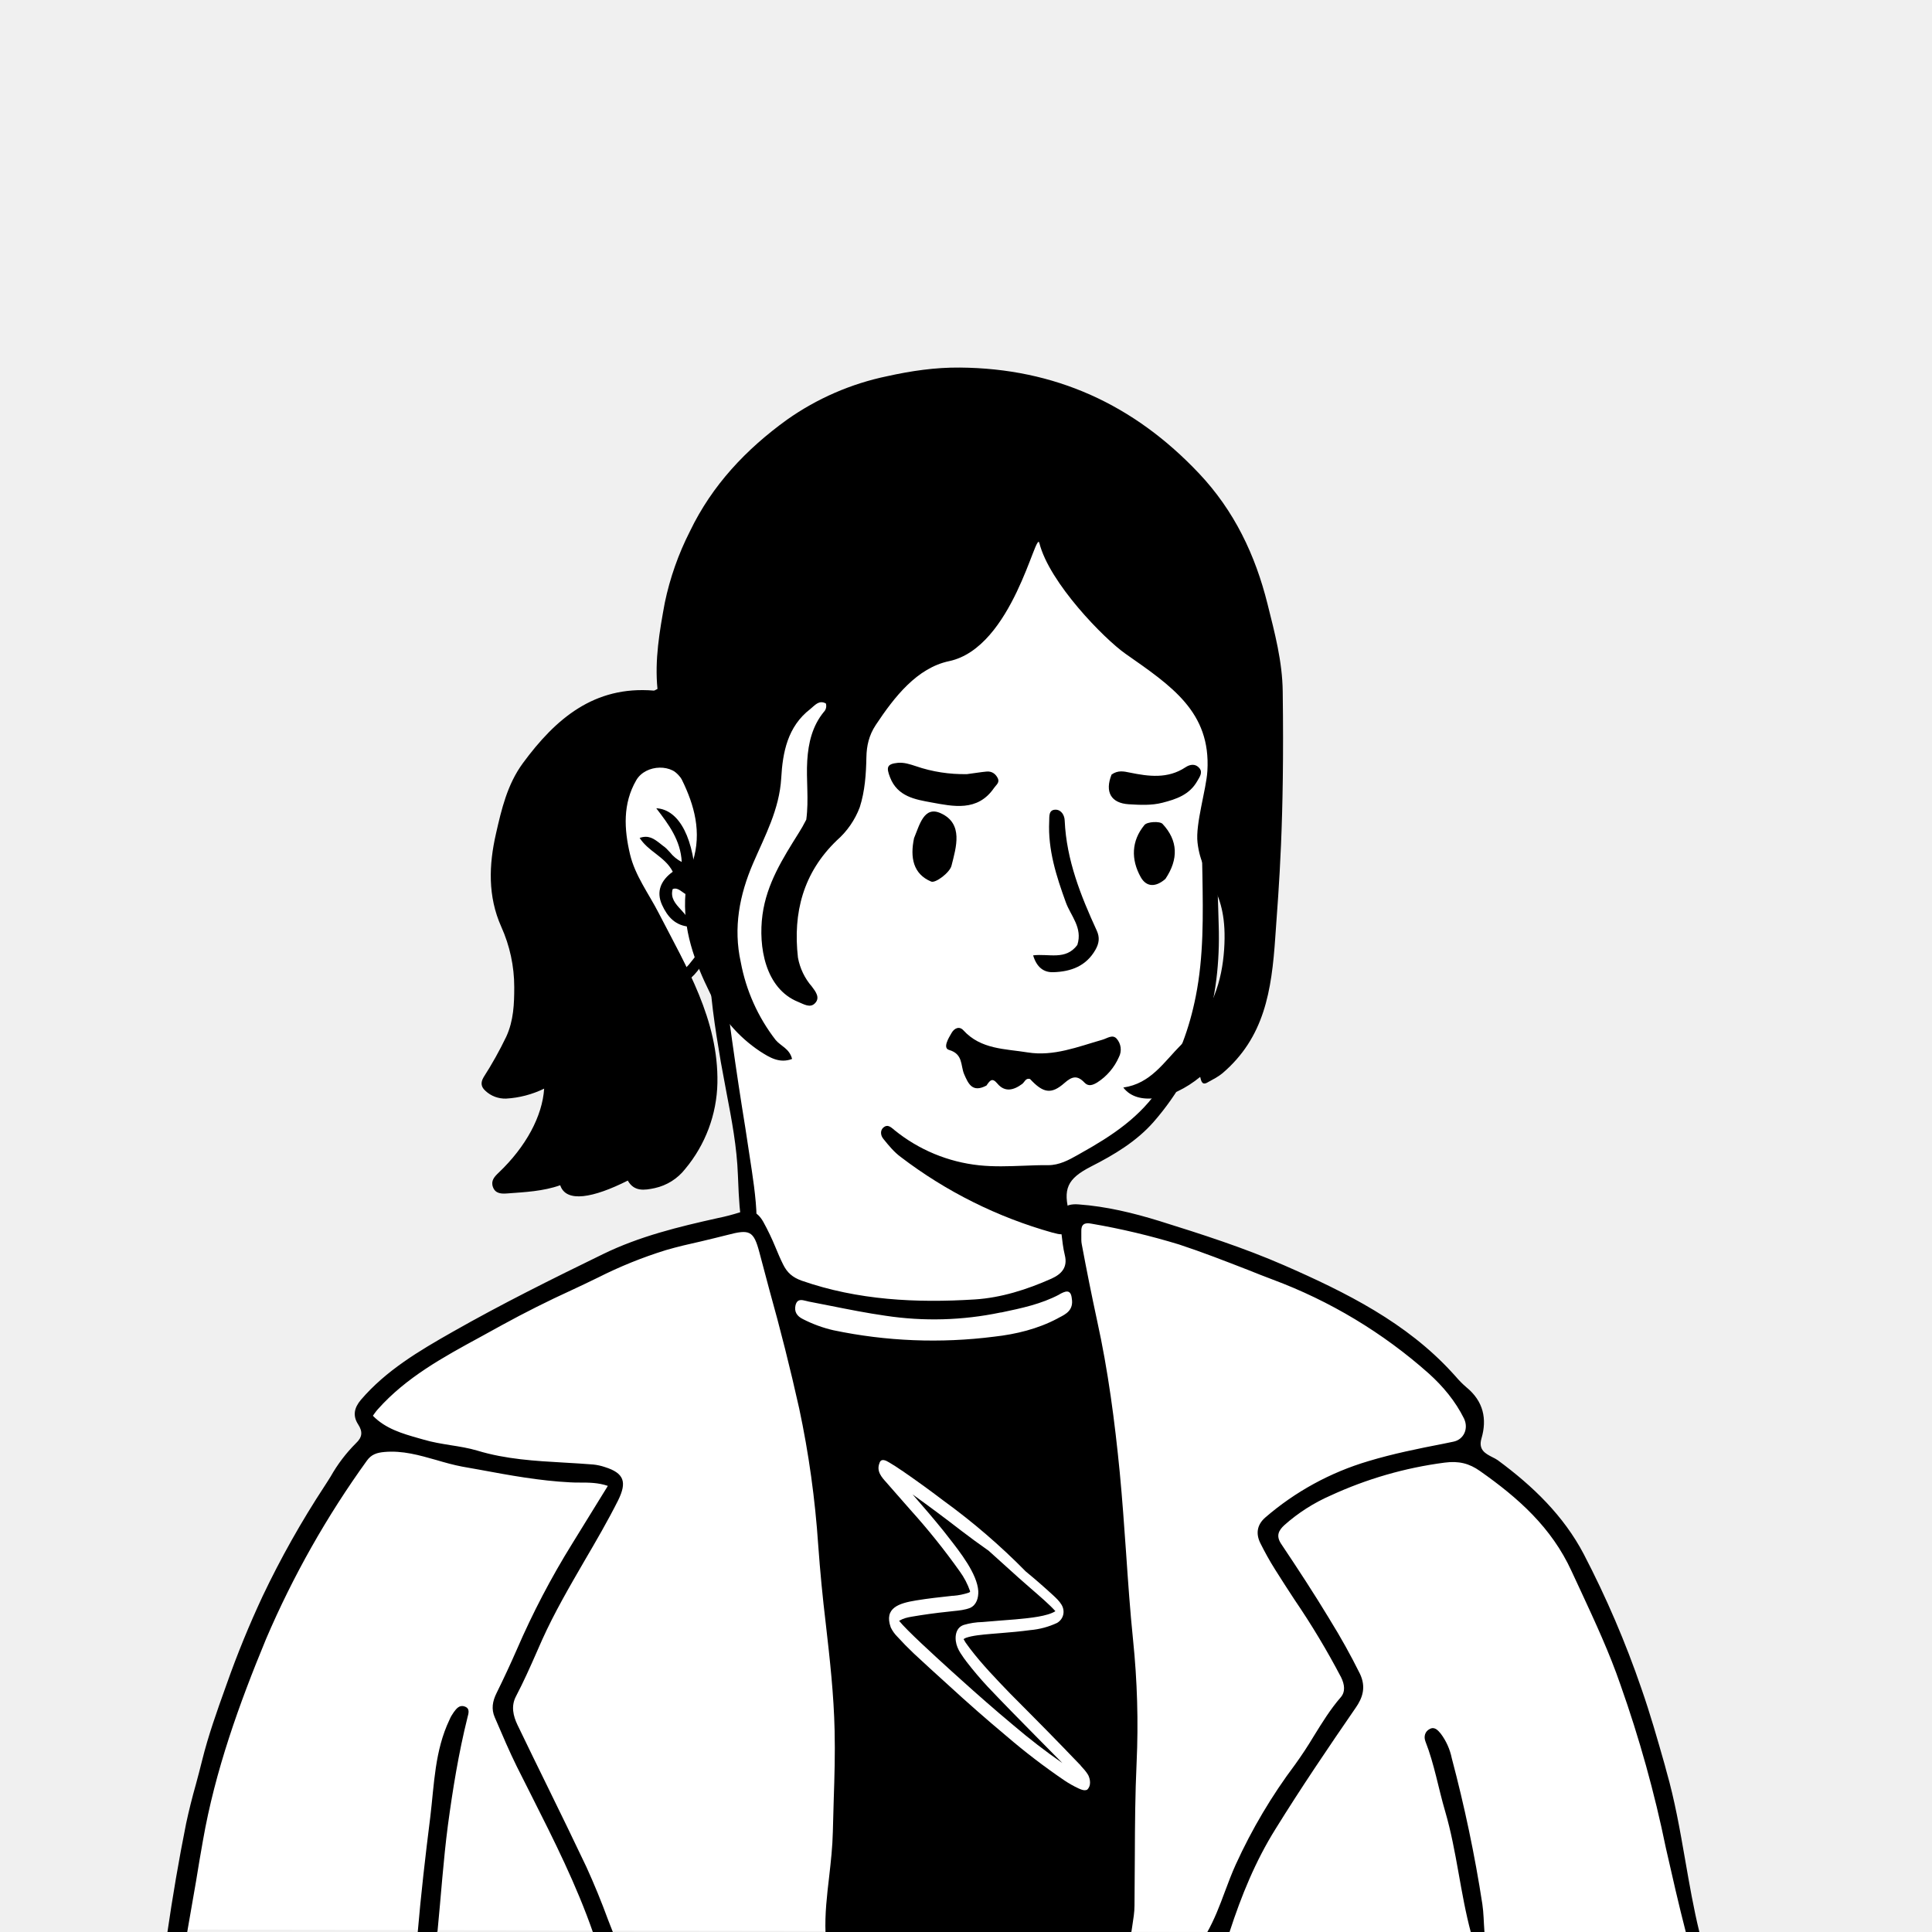
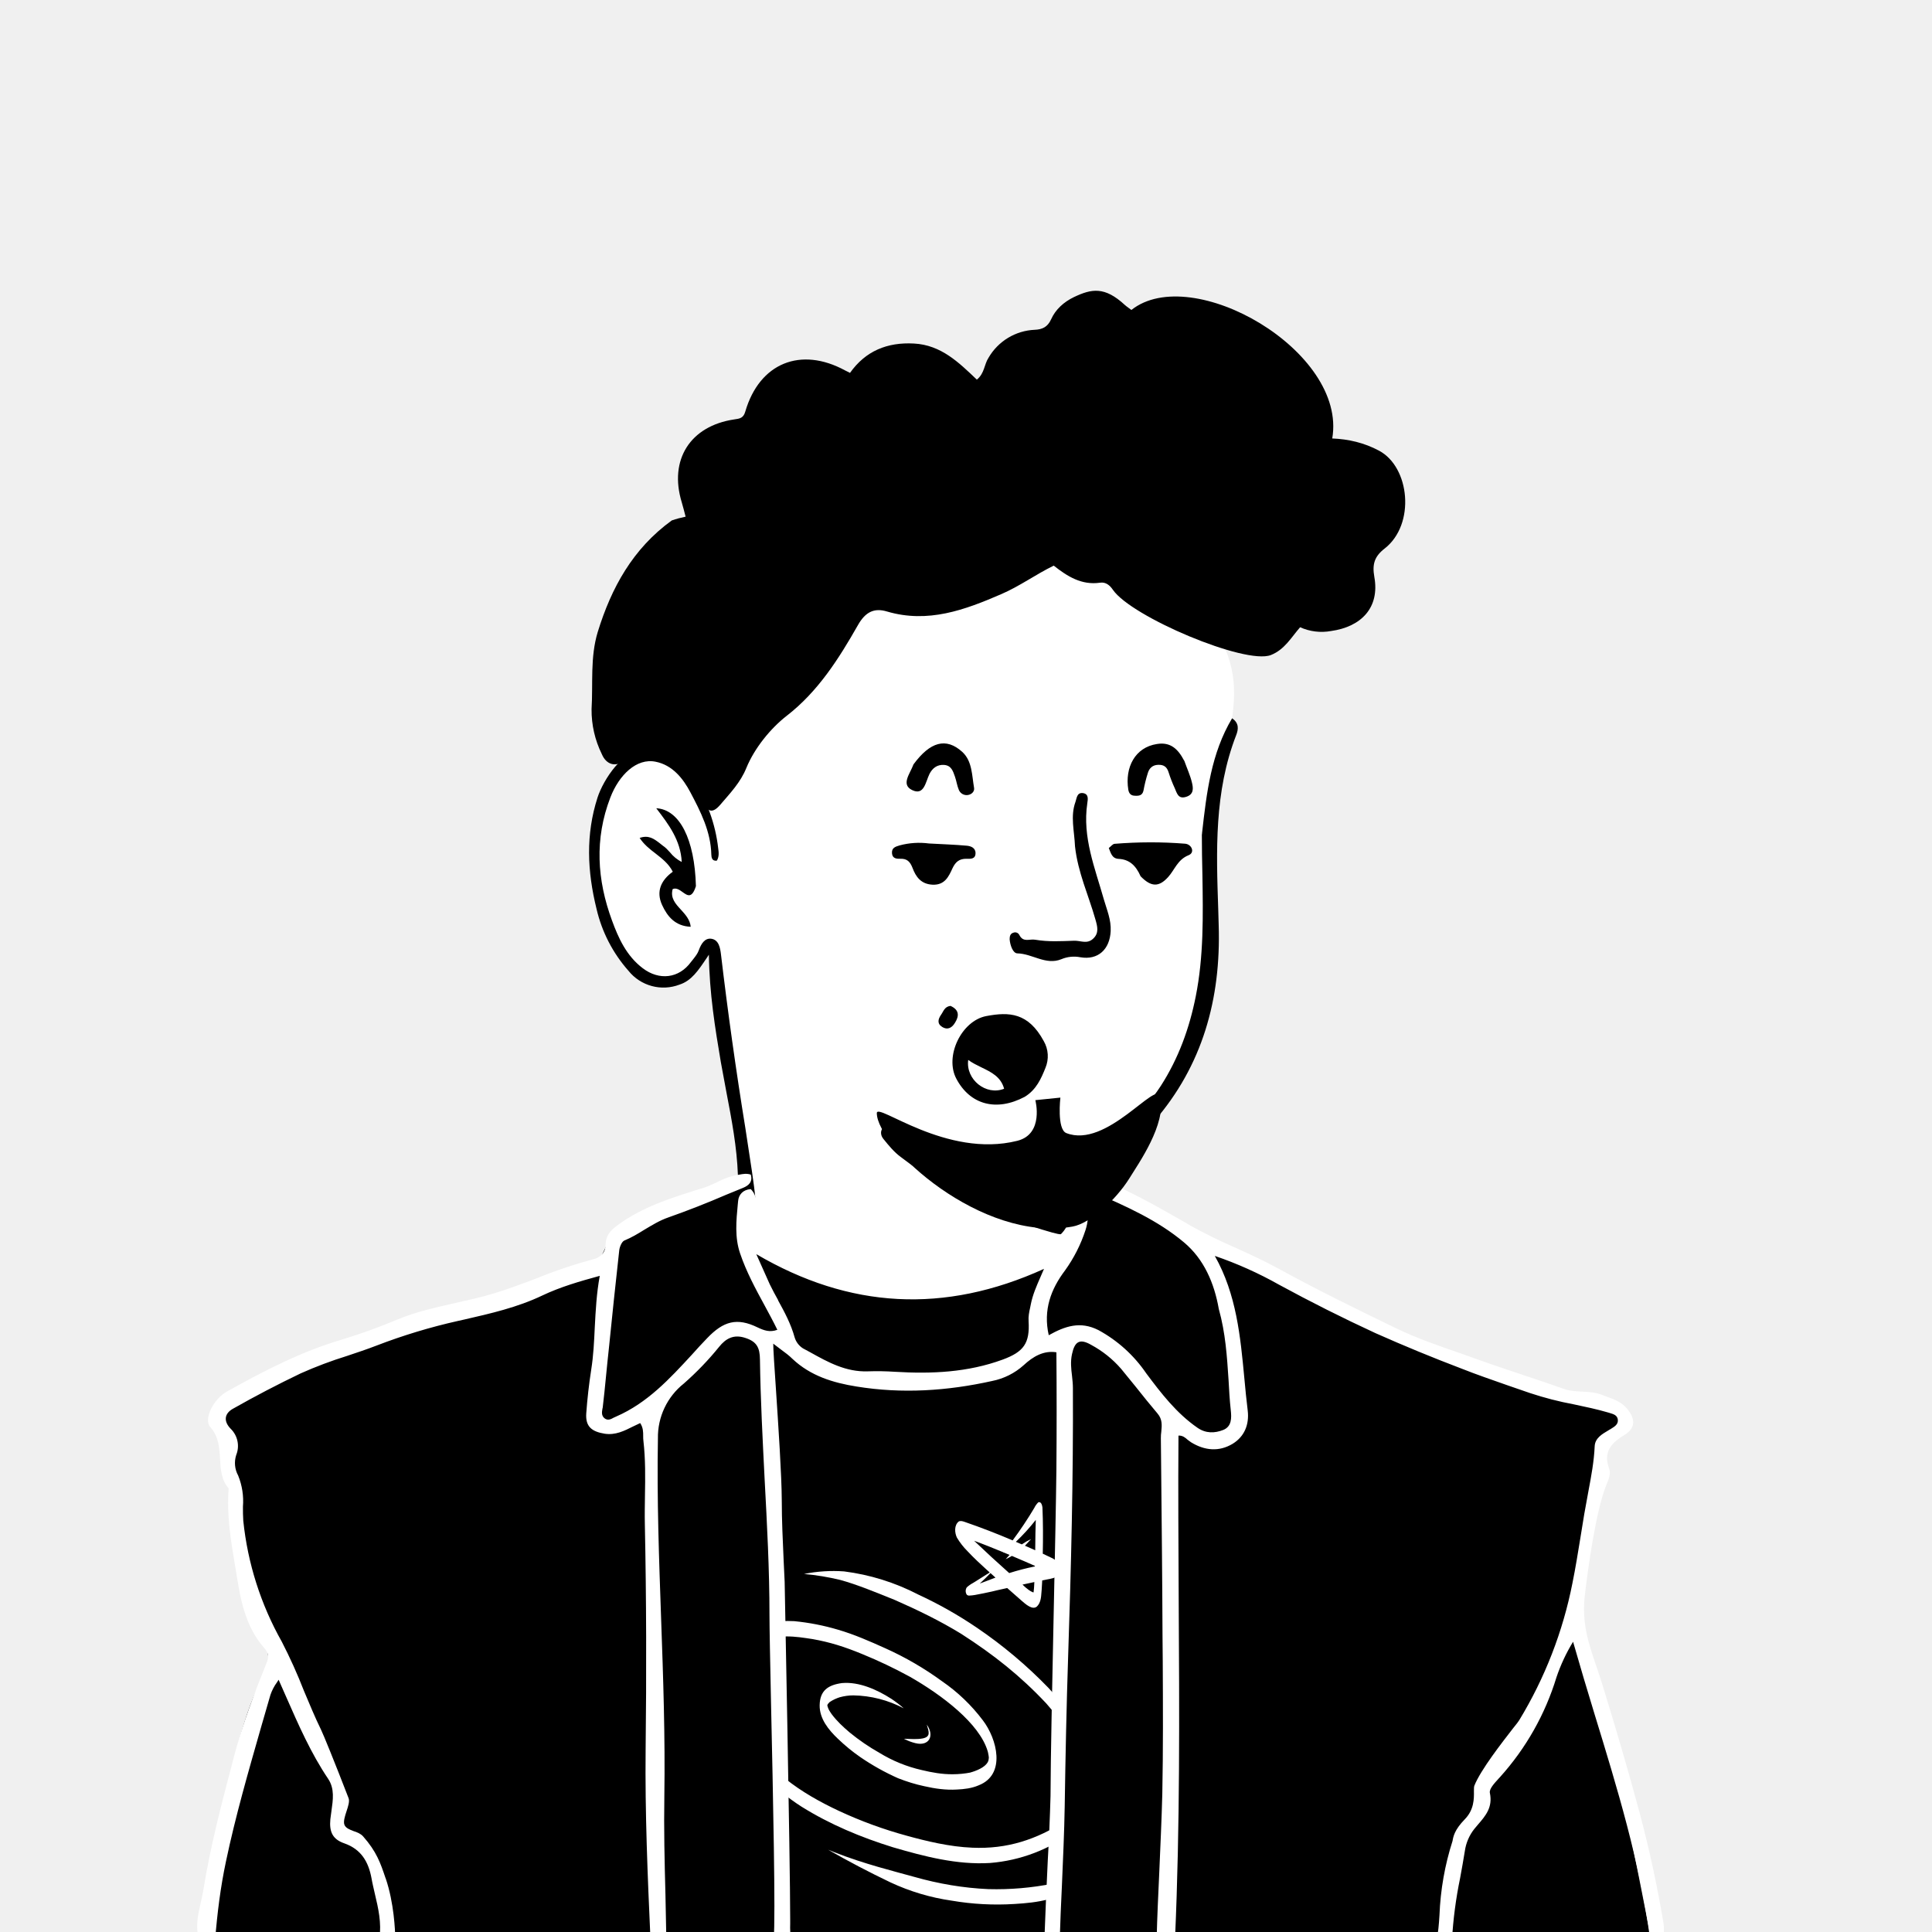
<svg xmlns="http://www.w3.org/2000/svg" viewBox="0 0 1744 1744" fill="none" shape-rendering="auto" width="200" height="200">
  <mask id="viewboxMask">
    <rect width="1744" height="1744" rx="0" ry="0" x="0" y="0" fill="#fff" />
  </mask>
  <g mask="url(#viewboxMask)">
    <g transform="translate(531 487)">
      <path d="M554 727.7c-99.2 297-363.8 388.6-503.7 19.8-19.3-50.7 31-69.5 66.2-91.9 24.1-15.3 36.8-28.5 35.3-42.2-7-64.4-36.9-243.8-36.9-243.8l-3-5.8s.7-1.6-2.2 1.2c-3 3-9.9 34.2-37 34.2-24.5 0-49.2-10.9-61-86.3C7.2 285.6 9.6 214 40 201c12.5-5.3 24-7.2 35.2-.8 11.3 6.4-13-22 112-126C268.4 6.4 396.7-3.5 448.5 8 500.3 19.5 552 44.8 574.9 98.5c27.8 65-25.9 114.3-14 262.5-2.2 53.6.8 171.2-146.6 210.6-28 7.5-19.3 48.4 22.7 58.4 67 21 117 72.3 117 97.9" fill="#fff" />
      <path fill-rule="evenodd" clip-rule="evenodd" d="m554 266.2.1-1.4c4.1-36.4 8.2-71.7 27.1-103.4 6.5 4.4 5.7 10 3.7 15.2-19.9 51.2-18 104.4-16.2 157.6l.4 14c2.1 66.4-14.5 126.8-58.7 177.5-15.4 17.6-35.8 29.8-56.5 40.3-21.4 11-25.9 20.1-19.2 43.6l.8 2.6c1.4 3.9 2.8 7.9-1 11.8-4.5 4.6-9.5 3.3-14.8 1.8l-.6-.1a406.4 406.4 0 0 1-137-68.3c-6-4.4-10.8-10.3-15.5-16.1l-.3-.4c-2.5-3-3-7.8.5-10.4 3.3-2.5 5.8-.5 8.7 1.8l1 .9a145.5 145.5 0 0 0 76.3 31.7c13.4 1.4 26.6.9 40 .4 7.4-.3 14.8-.6 22.3-.5 10.2 0 18.7-4.7 26.7-9.2l2.8-1.6c27.8-15.5 54.3-32.8 72.2-60.7 16.1-25 25.9-52.2 31.6-80.9 7.2-36.1 6.6-72.7 6-109.8-.3-12-.5-24.2-.5-36.4ZM50.6 190.8c21.9-1.7 34 11.2 44.3 26.3a140.4 140.4 0 0 1 22.4 61.5c.5 3.7 1 7.6-1.2 11.3-4.5.6-4.9-3-5-5.6-.5-20.7-9.7-38.7-18.9-56.1-6.6-12.5-16.2-24.6-31.4-27.6-17.2-3.5-33 12-40.8 32.2-14.5 37.6-12 74.6 1.4 111 5.8 15.9 13.1 32.1 27.8 43.2 14.8 11.3 32.7 9.3 43.6-5.7l2-2.5c2-2.6 4-5.1 5-8 2.1-5.8 5.4-11.2 11.3-10.4 6.8 1 8 8.3 8.7 14a3661 3661 0 0 0 22 156.7l5.9 38.8c2.6 17.1 5.6 41.7 3.6 52.1a28 28 0 0 0-.3 2.2c-.4 2.8-.6 5-4.2 5.5-4.9.8-7-2-7.7-6.4-2.3-17-3-23.6-4-49.6-.9-25.2-5.6-50-10.4-74.9l-5-27c-5.2-30.8-10.3-62-10.8-97l-2 3c-7.6 11.3-13.7 20.5-24.5 24a40.5 40.5 0 0 1-46.1-12.5 127.8 127.8 0 0 1-28.8-55.8c-8.4-34-9.9-67.1.9-100.6 5.2-16.1 23.7-44.7 42.2-42Zm34.6 127.5c4.4 3.2 8.4 6 12-5.4-1.1-42.2-14.7-69.2-35.8-70.3 11.2 14.6 22 28.8 23 48.5a32.3 32.3 0 0 1-10.7-8.8c-2-2.2-4-4.4-6.5-6l-3-2.4c-4.8-3.6-9.7-7.4-17.8-4.5 3.8 5.8 9 10 14.3 14 6 4.7 12 9.3 15.6 16.5-10.6 7.7-15.2 17.7-9.7 29.9 4.8 10.5 11.9 19.2 25.9 19.8-.6-6.3-4.7-10.9-8.8-15.4-5-5.4-9.7-10.6-7.5-18.6 3.2-1.5 6.2.7 9 2.7Z" fill="#000" />
    </g>
    <g transform="translate(178 1057)">
-       <path d="m1351 688-1370-3.3s11.4-97 44.4-189.1c41.2-115.2 107.2-232 125-246.1 20.9-16.8-11.6-18.2 3.5-41.2 33.5-51.1 147-97.5 179.9-114.1 58.7-29.8 164.9-47.8 164.9-47.8l27.2 53.5s63.6 21.9 138.7 24.4C705 125.6 799 94.8 799 94.8L787.9 37s169.6 34.8 253.5 85.6c48.3 29.3 108.6 75 110 101.2 2.2 39.8 1.8 36.7 24.1 51.9 53.5 36.2 98.8 122 121.3 191.2C1314.4 521.1 1351 688 1351 688Z" fill="#fff" />
-       <path d="m842 687-269 1s19-182.5-1.4-325c-6.2-44.2-32.6-224.4-32.6-224.4s73.7 24.7 131.4 24.7C733 163.3 798 131 798 131s24.3 69 29 182.4l15 373.6Z" fill="#000" />
-       <path fill-rule="evenodd" clip-rule="evenodd" d="M301.5 563.4c20.5 40.6 41 81.3 56 124.6 6.6 0 12 0 17.7-1l-4.3-11a672.5 672.5 0 0 0-19.6-47.8 5876 5876 0 0 0-34.2-70.7c-9.4-19.2-18.8-38.3-28-57.5-3.8-8-6-16.9-1.3-25.8 6.7-12.8 12.6-26 18.4-39.2l5.2-11.8c11-24.4 24.5-47.6 38-70.9 10.6-18.1 21.2-36.3 30.6-55 8-16.3 5.6-24.5-12-30a48.4 48.4 0 0 0-10.5-2.3c-8.6-.7-17.2-1.2-25.9-1.7-26.4-1.5-52.9-3-78.6-10.8-8-2.4-16.3-3.7-24.6-5-8-1.3-16-2.6-23.8-4.9l-4.6-1.3c-14.8-4.2-30-8.6-41.4-20.3l1.7-2.4c1-1.3 1.8-2.5 2.8-3.5 25.5-28.7 59-47 92.3-65.1l20-11a963.1 963.1 0 0 1 62.6-31.4c7.9-3.7 15.8-7.4 23.7-11.3A394 394 0 0 1 423 71.5c10.6-3.1 21.4-5.6 32.2-8 7.8-1.9 15.6-3.7 23.3-5.7 20.1-5.3 23.8-4 29 15.7l9.1 34.2a2051 2051 0 0 1 26.8 106.6c8.7 40.7 14.4 82 17.2 123.5a1480 1480 0 0 0 6.8 70.7c3.7 32.2 7.3 64.3 8 96.7.5 20.8-.1 41.6-.8 62.4l-.8 29c-.3 13.5-1.8 26.9-3.3 40.2-2 17-4 34-3.3 51.2 6.7 0 12.2 0 17.8-1.2l.6-16.2c.2-10.2.5-20 1.6-29.6 5.7-51 4.8-102 3.7-153-.7-33.6-3.6-67-8.4-100.2a605.8 605.8 0 0 1-4.6-52.8c-1.3-23-2.6-46.1-7.3-69a1627 1627 0 0 1-6.7-34.2 906 906 0 0 0-13-61.8c-.2-1-.6-2-1-3-1.2-3-2.5-6 .6-8.9 4-3.8 9.1-2.7 14-1.4A373 373 0 0 0 690 167.3c31.6-2.4 62.8-5.8 91.8-19.5 8.7-4 15.5-1.5 17.4 9 1 5.6 1.7 11.2 2.4 16.9 1 7.9 2.1 15.8 3.8 23.4 7.8 34.8 10 70 12 105.2 1 16.1 2 32.2 3.5 48.3 1.1 12 2 24.2 2.8 36.3 1 14.6 2 29.1 3.6 43.7 6.3 60.7 4.7 121.5 2.7 182.3l-.7 20c-.7 18.4-1.4 36.7-1.4 55 5.8 0 10.4 0 15.4-1l.8-5.3c1-6.5 2-12.5 2-18.4l.3-44.7c.1-28 .3-56.2 1.6-84.2 1.7-37 .6-74-3.2-111-2.7-26.2-4.5-52.4-6.3-78.7-1.7-24.1-3.4-48.3-5.7-72.4-4.5-46-10.5-92-20.5-137.3a2499.2 2499.2 0 0 1-13.8-68.7c-.5-2.4-.4-5-.4-7.4v-4c-.3-6.4 2.7-8.5 9.1-7.2a642.2 642.2 0 0 1 79.2 18.8c21 6.9 41.7 15 62.3 23 7.3 3 14.7 5.8 22 8.6a446.7 446.7 0 0 1 141 84.8c13 11.7 24.1 25.1 31.8 40.6 4.5 9.3-.3 19.2-9.6 21l-9.2 1.9c-22.7 4.4-45.4 9-67.6 15.7a251.6 251.6 0 0 0-92.9 50.8c-7.6 6.6-8.7 14.7-4.5 23.2 4 8 8.4 16 13.2 23.6 5.8 9.2 11.7 18.4 17.7 27.5a705.7 705.7 0 0 1 42 70c3.2 6.5 4 13-.3 18-9.4 10.8-16.8 22.9-24.3 35a360.3 360.3 0 0 1-16.9 25.7 486 486 0 0 0-53.6 90.3c-3.6 7.9-6.6 16-9.7 24.2-4.8 13-9.7 25.8-16.5 37.7 7.5 0 14 0 20.6-1 10.7-33 23.5-64.2 41.5-93 23-37.1 47.5-73.3 72.3-109.3 6.3-9 9.7-18.8 3.8-31a589 589 0 0 0-27-48.5l-.4-.7c-13.9-23-28.7-45.6-43.7-68-4.7-7.2-2.2-12 3-16.8a158.1 158.1 0 0 1 41.7-26.7 355.4 355.4 0 0 1 102.9-29.7c12.8-1.7 22.3.7 32 7.6 34.6 24.3 64.6 51 82.6 90.3l8.7 18.7c12.8 27.6 25.6 55.2 35.5 84a1107 1107 0 0 1 41 147.4c5.8 25.6 11.6 51.2 18.2 76.7 4.9 0 8.6 0 12-1-5.3-21.6-9-43.3-12.8-65-4.7-27-9.4-54-17-80.4l-1.4-5.3c-6.6-23.2-13.2-46.4-21.1-69a882 882 0 0 0-52-121.3c-18.2-34.7-45.8-61.4-77.7-84.9-1.4-1-3.2-1.9-5-2.8-6-3.1-12.7-6.5-9.7-16.8 5.2-17.6 1.8-33.7-13.7-46.3a86.8 86.8 0 0 1-9.6-9.7l-3-3.3c-41.4-45.3-95.8-72.5-151.8-97-36.4-15.9-74.5-28.1-112.6-40-23.7-7.3-48-13.2-73-15-12.7-1-18 4.8-16.5 16.8.4 3 .8 6 1 9 .8 6.7 1.5 13.5 3.1 20 2.8 11.2-3.2 17.2-12 21.2-22 9.8-45.4 17.3-69.4 18.8-52.8 3.3-105.4.7-156-16.9-8.5-3-13.3-7.4-16.9-14.7-2.5-5-4.7-10.2-6.8-15.3a224 224 0 0 0-11-23c-5.4-9.6-11.8-11.8-21.6-8.6-6.4 2-12.8 3.7-19.3 5C434.6 50.4 399.3 59 366.5 75c-46 22.4-91.7 45.1-136 70.3-30.3 17.2-60 34.8-82.7 61.3-6.2 7.3-7.5 14.5-2.5 22.2 4.2 6.5 3.9 11.5-2 17a139.2 139.2 0 0 0-22.8 30c-1.8 2.8-3.5 5.7-5.4 8.5-21 32-39.7 65.2-56 99.5A873.4 873.4 0 0 0 26.7 463l-1 2.8c-7.9 22-15.7 43.9-21.3 66.5a925 925 0 0 1-5.6 21.5 563.4 563.4 0 0 0-8.8 35.3c-6.6 32.9-12.2 66-17 98.9 6.7 0 12.1 0 18-1l8-46c2-12.3 4-24.5 6.2-36.6 11-63 32.6-123 57-182a838.3 838.3 0 0 1 91-160.9c4-5.6 9-7.2 15.7-7.8 16.4-1.5 31.6 2.9 46.8 7.2 7.8 2.3 15.6 4.5 23.5 6l15.7 2.8c27 5 54 10 81.8 11.4 2.9.2 5.8.2 8.7.2 8.1 0 16.5 0 25.3 3l-8.4 13.6-23.8 38.6a729.7 729.7 0 0 0-50 95.6 948.5 948.5 0 0 1-18.2 39.1c-3.8 7.6-4.9 14.6-1.7 22l1.3 3c6 14 11.9 27.8 18.6 41.4l13 25.8Zm476.8-452c4.8-2.6 10.3-5.4 11.2 3.7 1.8 10.6-5.4 14.2-11.5 17.3l-1.8 1c-17.5 9.2-37 14-56.8 16.2a437 437 0 0 1-145.1-5.8c-9.6-2.2-18.8-5.6-27.4-10-5.6-2.7-8.1-6.8-6.8-12.5 1.5-6 5.5-5 9.5-4l2.4.6 19.4 3.8c16.5 3.3 33.1 6.6 49.9 9a293 293 0 0 0 103.8-2.9l1-.1c18-3.8 35.8-7.5 52.2-16.2Z" fill="#000" />
-       <path d="M199 688c3-35 7-69.8 11.4-104.7 3.6-29.7 4-60 17.4-88 1-2.4 2.3-4.6 3.8-6.7 2.3-3.1 5-6.8 9.7-5.2 5.3 1.7 3.6 6.4 2.7 9.9-8 32.1-13.3 64.8-17.7 97.5-4.1 31.5-6.2 63.3-9.4 96-5.8 1.2-11.2 1.2-18 1.2ZM1149.9 688c-9.8-36.3-12.8-73.7-23.3-109.7-6.2-21-9.8-42.8-17.9-63.4-1.6-4.2-.5-9 4-11.2 4.4-2.3 7.4 1.3 9.9 4.3a55.4 55.4 0 0 1 9.9 22.1c11.5 43.4 20.8 87.4 27.6 131.7 1.2 8 1.2 16 1.9 25.2-3.5 1-7.3 1-12.1 1Z" fill="#000" />
-       <path fill-rule="evenodd" clip-rule="evenodd" d="M797.4 536.7c2.5 2.7 5 5.4 6.9 8.6 2 4 2.8 10-1 13.3-2.5 1-5 0-7.2-1l-.7-.3a96 96 0 0 1-12.4-7 586 586 0 0 1-52.4-40.1 1501.4 1501.4 0 0 1-53-46.5c-10.3-9.3-20.6-18.7-30.8-28.2a281.8 281.8 0 0 1-14.7-15 30.6 30.6 0 0 1-6-8.4c-6.4-17.8 7.6-21.9 22.8-24.4 10.9-1.8 22-3 33-4.2h.8a57.7 57.7 0 0 0 13.7-2.8c1-.4 1-.5 1.3-1v-.3a68.3 68.3 0 0 0-9.4-18 610 610 0 0 0-44.6-55.6 7452 7452 0 0 0-19.3-22l-2-2.3c-4.7-5.2-9.4-10.4-6.5-17.8 1.4-4.6 5.8-2.4 8.7-.6a163 163 0 0 1 11.2 7.2h.1a971.7 971.7 0 0 1 37.6 27.2 589.2 589.2 0 0 1 74.4 64 592.2 592.2 0 0 1 24.6 21.4c2.9 2.7 5.7 5.3 7.7 8.6 3.5 5.7 2 13-4 16.5a71.5 71.5 0 0 1-24.3 6.5c-8.8 1.2-17.8 2-26.7 2.7l-8.5.7c-8.3.7-16.9 1.5-22.6 3.5-.8.3-1.6.7-2.3 1.2 1.4 2.6 2.1 3.6 3.4 5.3l2.5 3.4c11 14.4 23.7 27.5 36.3 40.6A7081.6 7081.6 0 0 1 751 489c10.9 11 21.8 22 32.6 33.2l1.5 1.6 11 11.4 1.4 1.4Zm-116.6-85.3 8 7.2c15.7 14.2 31.7 28.2 48 41.8a575.5 575.5 0 0 0 44.2 34.1l-24-24.3c-14.5-14.7-29-29.4-43.3-44.5-6.8-7.3-13.3-15-19.4-22.9-.6-1-1.3-1.8-2-2.7-2.2-3.2-4.6-6.5-6-10.1-2.8-6.7-2.8-17.4 5.7-20.2a64.4 64.4 0 0 1 16.8-2.6l15.8-1.3 14-1.1 2-.2c11-1 27-2.6 34.1-7.2-5-5.7-14-13.4-22.3-20.6l-10.6-9.3a3562 3562 0 0 1-27.4-24.7c-8.3-5.8-16.5-11.8-24.6-18a1554.7 1554.7 0 0 0-44-32.8c9.5 10.9 19 21.9 28.1 33.2l3.9 5c11 14 26.3 33.5 27.3 49.1.2 5.8-1.4 12.3-7.3 15.1-4.8 1.9-10 2.4-15 2.9l-5.3.6a488 488 0 0 0-32.7 4.5c-4 .7-7.2 1.4-11.2 3.7 7 8.7 30.7 30.3 47.2 45.3Z" fill="#fff" />
+       <path d="M1312 691.3 3 694s25.8-189 56.2-235.7c16.3-25-10.6-45-16.4-70.3-5.8-25.2-11.8-57.9-10.5-67.4 1.2-9.5-1.4-29.3-4.3-43.3-3-14-.2-28.3-7-40.5-7-12.1-8-25 0-30.7 8-5.8 341.2-123.5 341.2-123.5L372.5 61s47-34.8 72.2-40.7c25.2-5.9 47.1-9.7 47.1-9.7s-5.2 24.3-1.4 36.6c4 12.4 93 68.9 154.7 63.8 72-6 139.4-45.2 144.8-60.7 5.4-15.6-3.3-19-6.6-31.8C779.9 5.7 788 1 802.6 9c14.5 8 211.3 110.9 254 130.4 42.6 19.6 202.6 69.4 202.6 69.4s30.2 8.8 26.7 17.2c-7.6 17.9-24.1 1-24.1 49.6 0 30-25.3 125.6-25.3 125.6s39.6 123.7 46.2 148.2c6.7 24.5 29.3 142 29.3 142Z" fill="#000" />
+       <mask id="bodyVariant06-a" style="mask-type:luminance" maskUnits="userSpaceOnUse" x="516" y="231" width="267" height="460">
+         <path d="m528 691-12-460h266.5L773 691H528Z" fill="#fff" />
+       </mask>
+       <g mask="url(#bodyVariant06-a)">
+         <g transform="translate(396 278)">
+           <g fill="#fff">
+             <path d="m302.9 264.7-.5.1h.5Z" />
+             <path d="M410.3 250c-3-10-7.3-19.7-13-28.5a217.4 217.4 0 0 0-24.8-32.8 410 410 0 0 0-64.7-54.4 371.2 371.2 0 0 0-53.1-30A199.3 199.3 0 0 0 188 83.5c-12-.9-24.3-.1-36.2 2.3 11 1 22 2.8 32.7 5.4 14.8 4 33.2 11.6 49.3 18.1 20.5 9 40.7 18.8 59.8 30.5 29.6 19 53.5 38 76.8 62.8 12.4 14.3 20.5 25 28.4 40.5 3.7 8 6.4 16.6 8 25.3.8 6.1.7 5 .8 8.6v1.4l-.4 2.8v.1a44.4 44.4 0 0 1-19.2 27.3c-26.3 17-53 25.7-84.3 24.3-20.5-.8-41.7-6-58.8-10.7a385.2 385.2 0 0 1-61.8-22.6c-17-8-33.5-17.2-48.2-29-16.7-13.3-31.1-24.6-45-42.6-9.2-11.8-14.4-19.2-19.9-33l-.8-2.5c-1.6-5.4-1-2.5-1.7-8.3.2-3.5-.8-8 2.4-13.3a63 63 0 0 1 33.3-24c7.4-2.3 21.7-4.6 32.5-4.7 8-.1 16 1.2 23.9 2.4 15.7 2.8 28.7 6.9 44.7 13.5 14.7 6 29 12.8 42.9 20.4 29.1 16.6 63 42.2 70.4 67.4l.4 1.6v.2c.3 1.2.5 2.5.6 3.7v.3a114.5 114.5 0 0 0-.2 1.7l-.3 1.3c-1.5 4-7 7.6-15.3 10.1h-.3l-.3.2h.1a86 86 0 0 1-16.3 1.6c-9.5.1-18.9-1.6-28-3.8a126.6 126.6 0 0 1-38.1-15.5 189 189 0 0 1-26.9-18.4c-5.9-5-11.6-10.3-16.3-16.6-2-3-2.9-4.1-3.9-7.7a39.8 39.8 0 0 1 .2-.8l.2-.3v-.2l1.2-1.3.3-.4.3-.2c2.8-1.9 5.9-3.3 9-4.3 4-1.1 8.2-1.7 12.3-1.7a100.8 100.8 0 0 1 45.5 11.7 103 103 0 0 0-11.2-8.6c-12.8-8.2-29.1-15.6-44.6-14.2-12.4 1.7-19.9 6.7-20.1 20-.2 12.2 8.1 22.3 16.5 30.3 6.3 6 13 11.6 20.3 16.6a213.5 213.5 0 0 0 34 19c7.7 3 15.6 5.5 23.7 7.2 9.6 2.2 19.5 3.6 29.3 3 6.7-.3 13.5-1.1 19.7-3.8 25-9.7 16.6-42 3.8-58.7a158.2 158.2 0 0 0-36.9-35.3 284 284 0 0 0-51.1-29.7c-14-6.3-28-12.5-42.8-16.8a209.3 209.3 0 0 0-39.5-7.7c-7.8-.4-15.6 0-23.2 1.1A76.8 76.8 0 0 0 77.2 147a49.5 49.5 0 0 0-13 15.9 49.1 49.1 0 0 0-3.4 24c1.6 18.5 11.9 35 22.9 49.6a187.5 187.5 0 0 0 30.9 32.4c11.3 9.5 22.6 19.1 35 27 25.6 16 53.7 27.7 82.4 36.6 28.4 8.3 57.8 16 87.6 14.2a144 144 0 0 0 75.9-29 55.6 55.6 0 0 0 19-35.6 90 90 0 0 0-4.2-32Z" />
+             <path fill-rule="evenodd" clip-rule="evenodd" d="M528.4 299.2c2 3 4 6.1 4.8 9.6 1 4.7 1.3 11-3 14.2-2.5 1.4-5.6 1.7-8.5 2l-1.4.1c-5.3.4-10.6.5-15.9.4h-.4c-2.8 5.2-5.5 10.5-8 16 1.3-5.1 3-10.6 5-16.2a213 213 0 0 1-8-.5 142.3 142.3 0 0 0 3.3 8.2l-.5-.7-.6-1c-1.4-2.1-2.8-4.3-4-6.6a126.6 126.6 0 0 1-26-5c-5-1.5-10.6-3.3-12.2-8.7-1.3-5-.3-11 4.2-14a142 142 0 0 1 18.1-12.4c-.7-3-1.4-6.3-1.8-9.5-.7-7.3-1.7-22.4 9-22.2 4.4 1 7.9 4 11.2 6.8l1.6 1.3a150.9 150.9 0 0 1 8.8 8.5c3.8-1.7 7.7-3 11.6-4.2 3.1-.8 6.4-1.4 9.5-.4 3.8 2 4 7 3.5 10.8-.5 2.8-1.4 5.4-2.7 7.9l-3.5 7.1c2 2.6 3.8 5.3 5.6 8l.3.5Zm-8.8-20.8c-1.7.3-3.4.7-5 1.3l-.4.1-.5.2 3.6 4.2 2.4-5.8Zm-37.2-11.6 4 2c2.5 1.8 4.9 3.7 7 5.8a349 349 0 0 0-12.5 6.8 58.4 58.4 0 0 1-1-14.2l.8-.4h1.7Zm-3.3 30.2c-4.7 2.7-9.4 5.6-13.8 8.7 6 2 12.4 3.4 18.8 4.2a244.4 244.4 0 0 1-5-13Zm9 13.4-4.3-16v-.1l2.8-1.6c5.4-3 11-6 16.6-8.5a222 222 0 0 1 9.6 10.8l-6.6 16.5c-6 0-12.2-.4-18-1Zm29.3-9.7-5.8 10.8c4.3 0 8.6-.3 12.9-.8l-.9-1.4c-2-2.9-4-5.8-6.2-8.6Z" />
+             <path d="M262.6 221.8c2 6.7 3.6 10.8-3.4 12.4-5.4 1.1-11 .5-16.4.4-.8 0-1.1 0-.2.3a45 45 0 0 0 9.6 3.6c12.6 3.2 17.6-6.8 10.4-16.7ZM412.8 353.9c-4.7 2.5-9.9 4.1-15 5.8a237 237 0 0 1-21.2 5.6 261 261 0 0 1-58.3 5c-22.6-1-45-4.8-66.8-11-18-5-45.7-11.8-72.3-22.3l-5.7-2.3a851 851 0 0 0 56.3 29.5 196.2 196.2 0 0 0 55.3 16.5c18.7 3.2 37.7 4.2 56.7 3 10.3-.6 20.8-1.6 30.9-4.3a134 134 0 0 0 39-17.4c8.7-6.3 15-15 21.4-23.6-6.6 5.7-12.6 11.2-20.3 15.5ZM391.5 147.3l-4.2-2.4 7.3 7a340.7 340.7 0 0 1 50.5 71.3c-8.6-31-23-61.4-53.6-76ZM18.6 152c5.3-8.4 19-25 29-31.4A100 100 0 0 1 75.5 106a95.2 95.2 0 0 1 21.2-2.5 69.2 69.2 0 0 0-23.6-2.9A78.2 78.2 0 0 0 44 111c-13.7 8-24 20.7-32 34.1a89.6 89.6 0 0 0-11 45c.8 19.6 8 38.5 18.3 55a300 300 0 0 0 38 44.2l15.1 14.5A518 518 0 0 1 27.1 242c-14.5-23.5-21.2-43.7-18.5-62.6a64 64 0 0 1 10-27.5Z" />
+             <path fill-rule="evenodd" clip-rule="evenodd" d="M134.7 341.1c-1.8-3-3.7-6-5.8-8.9l-.6-.7-.5-.6 1.4-2.6c1.3-2.1 2.5-4.3 3.3-6.7.8-3.5.8-8.2-2.3-10.6a7 7 0 0 0-4.4 0 43.7 43.7 0 0 0-11.4 4.2A264.7 264.7 0 0 0 91.6 294c-1-.9-2.1-1.8-3.4-2.4-3.5-1.4-5 3.2-5.3 5.8a64.1 64.1 0 0 0 2.5 20.5c1 4.3 2.3 8.6 3.7 12.8l-4 2.8-.7.5-9.8 7c-3 2.3-6.4 4.9-7 8.9-.7 3.5-.5 8.3 2.9 10.4 3.6 1.2 7.5 1.5 11.4 1.8l2.4.2c5.3.4 10.6.4 16 .1 2.3 6.7 4.7 13.4 7.3 20 .2.9.7 1.7 1.3 2.4-.7-1.2-1-2.6-1.2-4l-.4-1.9-1.5-6.5-2.2-10.2c2 0 4.1-.2 6.2-.4-1.2 4.6-2.1 9.4-2.7 14.1 1.4-4.9 3.1-9.7 5.1-14.3a464.7 464.7 0 0 0 10.6-1.2l7.8-1c1.2-.2 2.4-.6 3.6-1a7 7 0 0 0 2.4-3c2-4.7.8-10-2-14.2Zm-44-32.9c4.8 4 9.3 8 13.6 12.4l-9.4 6c-1.7-6.7-3.2-13-4.2-18.4Zm2.5 34.4-8.4 5.7c3.5.2 7 .3 10.5.2l-2.1-6Zm7.3 5.8-2.3-9.2 4.7-3c3.1-2 6.8-4.2 10.5-6.2 1.6 1.8 3.4 3.7 5 5.7a230.1 230.1 0 0 0-4.3 11.6c-4.5.5-9 .9-13.6 1Zm19.8-3.5-1 1.9 7.2-1c-1-1.5-2.5-3.3-4-5.2l-.5 1-1.7 3.3ZM380.5 75.7c-1.2-2-3-3.5-5.2-4.4l-8-3.8c.3-14 .3-27.9-.3-41.8-.3-2-1.1-5.4-3.7-4.6a17.3 17.3 0 0 0-3.6 5 341 341 0 0 1-19.6 29.4 646.9 646.9 0 0 0-43.3-16.7c-1.8-.6-3.6-1.2-5.3-.4-4.3 3.3-3.8 10.2-1.7 14.6a64 64 0 0 0 9.8 12.5l.2.2c5.4 5.8 11.2 11.1 17 16.4l1.6 1.4 1 1a5872 5872 0 0 1-15 9.4 27 27 0 0 0-5.7 4 6 6 0 0 0 0 6.6 3 3 0 0 0 2.6.8c1.5 0 3-.3 4.6-.5 5.1-.9 10.2-2 15.3-3.1l5-1.2 9-2a3942 3942 0 0 0 12.6 11.1c4.2 3.7 10.2 9 14.2 5.6 3.4-3.3 3.8-8.2 4.1-12.7l.2-2.3.5-8.6 6.2-1.2c.5 0 1-.2 1.4-.3 1.4-.3 2.8-.6 4-1.3 4-2.9 4-9 2-13Zm-20-12.7v1.4l-9.3-4.1 5.6-6a57 57 0 0 0-8.4 4.8 242.4 242.4 0 0 1-4-1.7l-1.4-.6c6.5-6.2 12.5-12.8 18-19.8-.3 7.4-.4 16.6-.5 26Zm-55-7A1166.6 1166.6 0 0 0 337 85a225.8 225.8 0 0 1 23.2-6v-.5c-5.7-2.6-11.5-5-17.3-7.5l-3.5-1.5a55 55 0 0 1-5.6 3 94 94 0 0 1 3.5-3.9l-5-2.1a54 54 0 0 0-.7.6l.4-.5.1-.2c-8.8-3.6-17.6-7.2-26.6-10.5Zm5 38.4c3.3-3 6.5-6.2 9.6-9.4l4.5 4.1a556 556 0 0 0-14 5.3Zm38.5 1 1.8 1.7 1 .9c1.5 1.2 3.7 3.2 6.7 4.4h.5c.3-2.6.6-5.7.7-9.3L349 95.4Z" />
+           </g>
+         </g>
+       </g>
+       <path fill-rule="evenodd" clip-rule="evenodd" d="M409.2 694c-2.6-57.2-5-114.3-4.4-171.6.8-67.8.7-135.8-.7-203.6-.2-8.6 0-17.2.1-25.7.3-16.5.5-33-1.4-49.5-.2-1.4-.2-2.8-.2-4.3 0-3.7 0-7.6-2.7-11.7l-6.3 3c-8 4-16 8.1-25.8 6.6-11.6-1.9-17.4-6.4-16.6-18.3a489 489 0 0 1 4.5-39.6c2-12.6 2.6-25.3 3.2-38.2.8-15.2 1.6-30.7 4.5-46.4-18.3 5-35.6 10-52 17.8-22.4 10.7-46.6 16.2-70.6 21.7l-5.4 1.2c-25 5.6-49.5 13-73.4 22.2-8.8 3.4-17.8 6.4-26.8 9.4a376.2 376.2 0 0 0-41.7 15.7 993.2 993.2 0 0 0-61.3 32c-7.5 4.2-8.7 11.1-2 18a21.7 21.7 0 0 1 5 23.8A23.5 23.5 0 0 0 37 275a61.3 61.3 0 0 1 4.3 28c0 4.3 0 8.6.3 12.7a281 281 0 0 0 34.8 109.3 467.7 467.7 0 0 1 20 44.4c5 11.8 9.8 23.6 15.4 35 2 4 12.6 30 24.9 61.9 1 2.8-.4 7.2-1.9 11.7-1.5 4.6-3 9.3-1.9 12.2 1.2 3 4.6 4.3 8.2 5.7 3.2 1 6.4 2.3 8.6 4.7 12.2 13.8 15.7 24 20.3 37.7l.2.4c7.5 22.1 8.5 47 8.6 54a32.6 32.6 0 0 1-14.3.2c2-14.3-1-27.3-4.1-40.3-1-4.6-2.2-9.2-3-13.9-2.8-15.3-9.5-26.4-24.5-31.7-10.5-3.6-13.8-10.2-12.7-21.8l1-7.5c1.4-9.9 3-20.1-3-29-15.5-23-26.6-48.3-37.9-74l-6.8-15.4-1.4 2.2a42.5 42.5 0 0 0-6 11.5l-8.4 29C46.2 542.2 34.6 582.3 26 623.2c-5 23.5-7.9 47-9.8 70.8H1.7c-3.5-11.5-1-22.5 1.5-33.5a185 185 0 0 0 2.3-11.1C12 609 22.4 569.7 32.8 530.3l.5-2.1c7.7-29.1 18.3-56.8 29.5-84.5 2.3-5.6 1.2-9.2-2.8-13.7-15.2-17.5-20.3-39.6-23.8-61.6l-1.8-10.8c-4-23.5-7.9-47-6-71-6.7-7.8-7.3-17.4-7.8-27-.6-10-1.2-20-8.7-28.3-6.4-7 2.5-25.2 15-32.2 33.2-18.5 66.8-36 103.5-46.8A517 517 0 0 0 181 134c16.9-7 34.5-10.8 52.1-14.8 11.2-2.5 22.3-5 33.2-8.2 13.6-4 26.7-9 40-14a420.5 420.5 0 0 1 51-17.2c7-1.7 11.3-6.1 11.4-13.6.1-7.7 4.2-12.3 10.1-16.7 22.5-16.9 48.7-25 74.8-33.2l3.4-1c4.2-1.4 8.1-3.2 12-5a65 65 0 0 1 20.5-7c3.3-.6 6.5-1.2 10.2 0 2 6.6-2 9.9-6.8 11.9l-15.4 6.3A806.2 806.2 0 0 1 425.2 42c-7.8 2.7-14.7 7-21.6 11.1-5.8 3.6-11.6 7.1-18 9.7-2.3 1-4.2 5.6-4.6 8.7-3.3 29.3-6.3 58.6-9.3 88l-1.4 13.2-1.4 14.1c-.8 8.6-1.7 17-2.7 25.6 0 .8-.2 1.5-.4 2.3-.5 3-1 6.1 1.8 8.5 3 2.4 5.7 1 8.4-.5l2.2-1c28.3-12.3 48.4-34.2 68.5-56 4.5-5 9-10 13.6-14.7 14.7-15.4 26.9-18.9 45.7-9.7 5.7 2.7 10.9 4.6 17.7 2.1-3.6-7.4-7.5-14.6-11.4-21.8-8.4-15.4-16.6-30.6-22.2-47.1-5-14.6-3.5-29.6-2.1-44.4l.3-3c.5-5.6 4.3-10.2 11.4-10.7 5.9 5.8 6 15.3 6 21-.2 25 18.1 33.3 34.7 40.8l.5.3c50.3 22.9 103.7 25 157.4 16.8a149.8 149.8 0 0 0 80.3-37.2c11.4-10.4 10-22.9 4.5-34.3-4.5-9-1.5-14.8 3.7-20.6 4.7-5.2 10.3-3 15.5-1l2.3 1c30.8 11 59 27.2 87.4 43.4l5 3a493 493 0 0 0 41.3 20.2c12.8 5.8 25.6 11.7 38 18.5 34.6 19 70.1 36.4 105.7 53.6 18.5 9 38.1 15.7 57.7 22.5l16.3 5.8c13.9 5 27.9 9.6 41.8 14.3 12 4 24 8 35.8 12.2 5.4 2 11 2.2 16.6 2.5 5.9.3 11.8.6 17.5 2.8l4.5 1.7c7 2.5 13.8 5 18.8 11.2 7.6 9.5 7.3 17.4-3 23.7-12.2 7.3-18.8 15.5-13.4 30.2 1.6 4.4-.3 9-2 13.3l-.5 1.2-.2.5c-10 25-16.8 79.6-18.6 93.4l-.3 2.8c-3.8 27 2.8 46 10.2 67.7a558 558 0 0 1 5.4 16.4c11.8 38.4 23.2 77 33.6 115.8a1073 1073 0 0 1 21.4 99c.6 3.4.4 7 .2 11v3a25.1 25.1 0 0 1-12.3.2c-9.4-69.9-29.7-136.2-50-202.4A3709 3709 0 0 1 1242 425a158 158 0 0 0-15 32.1 238.2 238.2 0 0 1-50.9 90l-1.2 1.3c-4 4.4-8.8 9.5-8 13.1 2.7 13-3.9 20.6-10.8 28.6l-3.2 3.8a41.5 41.5 0 0 0-8.6 20c-1.3 8.2-2.8 16.4-4.3 24.6a383.2 383.2 0 0 0-7.3 55.5h-14.3c2-6.1 2.4-13.2 3-22.2a250.7 250.7 0 0 1 11.8-67c.7-4 1.7-9.9 11-19.5 8.5-8.6 8.4-18.8 8.3-25.2 0-2.4 0-4.2.4-5.2 5.6-14.2 25.4-39.5 35.1-52 3-3.7 5-6.3 5.4-7.1 23.1-38 39.4-79.9 48-123.6 2.8-13.7 5-27.6 7.3-41.6a1160 1160 0 0 1 7.2-41.8c2.5-13.3 5-26.5 5.6-40.2.3-7.4 6.6-11 12.5-14.5l1.3-.8.5-.2.4-.3c3.2-2 6.7-4 6.2-8.3-.5-4-3.9-5-7.3-6l-1.3-.4c-10.2-3-20.7-5.2-31.1-7.4a299.7 299.7 0 0 1-39.6-10.2l-20.3-7c-13.9-4.9-27.7-9.6-41.3-15a1511.4 1511.4 0 0 1-77.9-32.1 1475.9 1475.9 0 0 1-87-43.7 346 346 0 0 0-58-26c19.6 34.7 23.1 72.8 26.7 110.8.9 9.7 1.8 19.3 3 28.8 1.5 12.7-3 23.5-13.6 30-12.3 7.4-25.3 6.2-37.6-1.4l-3-2.2c-2.2-2-4.6-4-8.3-3.8-.4 49.6 0 99.2.2 148.8.6 101.4 1.2 203-3.3 305a41.8 41.8 0 0 1-16.6.3c.5-20.4 1.5-40.6 2.4-60.7 1-23.4 2.1-46.7 2.7-70 .8-39.9.6-79.7.4-119.6l-.2-22.4c-.2-53-.8-106.1-1.3-159.2l-.2-19.9c0-2 .1-4 .4-5.9.5-5.5 1.1-11-3.3-16.2-6.8-8-13.3-16.1-19.8-24.3L834 178.6a96 96 0 0 0-27-21.6c-10.4-6-14.9-3-17.3 8.3-1.5 6.7-.8 13.2 0 19.7.4 3.7.8 7.4.8 11 .4 80.8-1.6 161.5-4.3 242.2-1.5 45-2.4 90.3-3.1 135.4-.4 23.7-1.5 47.4-2.5 71-.8 16.5-1.5 33-2 49.6-4 0-9.9-.5-13.8-1.3.8-23.1 2-48.1 3-70.2a1987 1987 0 0 0 2.5-58.5c.1-34.5 1.5-99.8 2.8-162.4 1.1-52.7 2.2-103.4 2.5-132.4a6422.8 6422.8 0 0 0 0-105.7c-11.4-1.8-21 3.7-29.6 11.7a60 60 0 0 1-28.4 14.2c-40.4 9-81.3 11.7-122.4 5-21.3-3.4-41.6-9.6-57.9-25-3-3-6.5-5.6-10.6-8.6a374 374 0 0 1-6.7-5.1c0 4.7 1 20.7 2.4 40.7 2.2 33.3 5.2 77.9 5.3 100.7 0 18.2.9 36.4 1.7 54.6l.9 19c0 2.4 5 251 5 305.2v3.5c-.1 4.8-.3 9.7 1.7 14.4-5.6.1-11-.2-16.6-1 1.8-17.9-.6-131.4-2.4-212.6-.8-37.8-1.4-68.6-1.4-79.5 0-41-2.2-82.1-4.4-123.1-1.8-35.9-3.7-71.7-4.2-107.6-.1-10.7-2.9-16.2-13.3-19.5-10.6-3.5-17.7.8-23.5 8-9.7 12-20.3 23-31.9 33.2a61.8 61.8 0 0 0-23.4 49.5c-1 54.5 1 108.8 2.9 163.2 1.9 53.2 3.7 106.4 2.9 159.6-.5 29.7.2 59.5 1 89.2l.8 40.6h-14.3Zm513-569.4c-4.1-23.4-13.4-45-31.4-60.1-23.8-20-52.1-32.5-80.7-45l-14.8-6.6a44.6 44.6 0 0 1 6.6 40.4 133 133 0 0 1-18.5 36.5c-12.7 16.8-19.9 35.7-14.7 58.5 14.7-8.2 28.4-13 44.9-4.6a123.6 123.6 0 0 1 43.1 39c13.6 18.2 27.3 36 46.2 49.1 7.6 5.3 15.7 5 23.3 2 7.7-3.1 7.6-10.8 6.8-17.9-1-9-1.5-18.1-2-27.3-1.4-21-2.7-42.2-8.8-64Zm-397.8-8c-2.6-4.6-5.1-9.3-7.5-14.2a24155 24155 0 0 0-12.2-27.3c84 49.3 169.7 54.2 259.7 13.3l-3.2 7.4c-3.6 8.2-7 16-8.7 24.6l-.6 3c-.9 4-1.7 8-1.4 12.2 1.2 20-4.4 27.7-23.4 34.7-31.6 11.6-64.2 13-97.3 11a243 243 0 0 0-24.4-.4c-19.7.7-35.9-8.2-52-17.2l-6.5-3.5a17.8 17.8 0 0 1-7.6-10c-3.3-12-9.1-22.8-15-33.5Z" fill="#fff" />
    </g>
    <g transform="translate(266 207)">
-       <path d="M461.8 533c2.5-18.5-.2-36 .9-53.5 1-16 4.6-31.2 15-43.9 2-2 2.6-5 1.8-7.6-6.3-3.4-10 1.8-14 5-20.6 15.8-25 39.2-26.3 62.5-1.7 28.2-14.6 51.8-25.3 76.6-12.4 28.7-18.1 58.4-11.2 89.5a163.6 163.6 0 0 0 31.4 70.1c4.6 5.6 12.6 7.8 14.9 17.2-11.3 4.3-20.3-1.3-29-6.9a128.1 128.1 0 0 1-45-52.4c-14-28.4-25-57.8-22.2-90.6.9-9.9 3.7-19.2 6.6-28.4 8.2-26.3 1.5-50.7-10-74-7.2-14.6-32.4-14-41 .6-12.4 21.3-11 44.4-5.7 66.9 4.6 19.4 17 35.7 26 53.3 25 48.5 54 96.3 52.9 153.3a125.1 125.1 0 0 1-29 77.4 47.8 47.8 0 0 1-27.6 17.4c-9.4 2-18.6 3.3-24.3-6.8-31.2 15.7-55.7 20.3-61 4.2-15.5 5.5-31.7 6.2-47.7 7.4-5 .4-10.8.4-13-5.7-2.1-5.7 1.2-9.3 5.2-13.1 24.6-23.4 39.4-51 41-75.8a90 90 0 0 1-34.4 9c-6.9.2-13.6-2.3-18.6-7-3.8-3.4-4.7-7.2-1.6-12.4a341 341 0 0 0 20.4-36.5c6.7-14.6 7.2-29.8 7.2-44.8 0-18.8-4-37.3-11.7-54.4-12.3-27.5-11.2-56-4.8-84 5-22 10.2-44.5 24.3-63.7 29.5-40.1 64.3-70 118.2-65.5.8 0 1.5-.7 3.3-1.5-2.6-26 1.8-51.9 6.6-77.8a258 258 0 0 1 22.7-64.5c20-41.6 50.7-74.1 87.7-100.8a241.7 241.7 0 0 1 90.3-39.2c21.7-4.8 43.3-8 65.7-7.8 85.8.7 157 33.3 215.7 95.4 32 33.8 51 73.9 62 118.1 6.5 26 13.4 51.8 13.7 79 1.6 119.4-3.5 176-6.7 221.6-3.3 48.5-9.8 90.6-47.8 123-3.9 3.2-8.5 5.5-13 8-5.3 3.3-6.1-1-7-4.8-26.2 21.5-56.9 26.2-69.4 9.6 24.8-3.5 36.6-23 52.4-38.8 29-29 36.7-58.6 38.6-85.6 3.9-56.6-20-61.2-24-96.7-2-16.8 7.9-47.9 8.9-64.7 3.2-53.3-32.5-76.7-74-105.8-19.1-13.4-68.7-64-77.7-100-3.1-12.5-24 94.5-81.4 106.7-29 6.1-49.4 32.2-66.3 57.7-6.1 9.2-8.2 18.8-8.4 28.8-.3 15.4-1.3 30.7-6 45.4a75 75 0 0 1-20.8 30c-30.3 29.2-39.6 65.2-35 105.7a54.8 54.8 0 0 0 12.6 26.2c3.4 4.5 7.5 9.9 3 14.8-4.5 5-10.4 1-15.4-1-29.8-12-36.1-50-32.2-78.7 3.8-28 18.3-50.8 32.7-73.8 2.3-3.6 4.4-7.3 6.8-12Z" fill="#000" />
+       <path d="M340.4 262.8c4-1.4 8.2-2.5 12.5-3.4-1.2-4.4-2.2-8.8-3.5-13-11.7-38.3 7.6-68.9 47.4-74.8 5-.7 8.3-1.1 10-7.2 12.8-43.7 50-58.8 90.1-37l4.4 2.2c14-19.8 33.6-27.8 57.7-26.5 24.6 1.3 40.6 17.2 56.8 32.6 7-5.7 6.6-13.8 10.5-19.7a50.7 50.7 0 0 1 41.8-25.3c6.7-.3 11.5-2.4 14.7-9.4 4-9 11.5-15.7 20.6-20.1 16-7.6 27.7-9.8 46 7.1 1.9 1.7 4 3 5.9 4.5 54.6-43.3 195 37 181.3 116 14.8.6 28.9 3.9 42.2 11 27.9 14.8 33 66.4 5.3 88.2-9.2 7.1-11.6 14-9.5 25.8 5 27.7-11.8 45-39 48.8a47.2 47.2 0 0 1-28-3.4c-8.1 9.3-14 20.2-26.4 25.1-23 9-125.9-34.5-142.6-58.9-2.7-4-6.4-7.2-11.6-6.4-16.7 2.4-29.5-5.7-41.8-15.4-16.4 8-30.8 18.6-47.3 25.7-33 14.3-66.2 26.6-103.2 15.7-11.6-3.5-19.5.4-26.2 12.2-17.3 30.4-36 60-64.4 82-14.4 11.2-29 29-36.4 47.1-5.3 13.1-14.7 22.8-23.4 33-7 8.2-11.4 7-16-2.6-7.8-16.8-18.3-31-35.4-39.8-12.6-6.5-23.7-6.2-35.3 2.7-7.8 6-16.3 3.9-20.4-6a89.7 89.7 0 0 1-9.2-40.4c1.4-23.3-1.4-46.8 5.6-69.8 12.3-39.8 31.5-75 66.8-100.6Z" fill="#000" />
    </g>
    <g transform="translate(791 871)">
-       <path d="M99.3 109c-12.6 6.6-16.2-1.7-20-10.4-3.3-7.8-.8-18.1-13.5-21.8-6-1.7-.7-10.5 2.2-15.4 2.4-4.2 6.9-6.4 10.6-2.4 15.8 17.4 37.8 16.7 58 20C160 82.8 182 73.9 204 67.6c4.4-1.2 9.2-5.2 13-1 4 4.6 4.9 11.2 2 16.7a51.8 51.8 0 0 1-19.5 22.8c-4 2.4-8 4-11.6.1-6.4-6.7-11.1-5.7-18 .4-12 10.6-19.3 9.1-31.1-3.6-4-1.1-4.8 2.7-7 4.4-7.6 5.7-15.7 7.9-22.5-.3-4.8-5.7-6.7-2.7-9.9 1.9Z" fill="#000" />
+       <path d="M83 85.8c-2.4 17.7 16.1 32.5 32.4 26-4.3-15.8-20.8-17.4-32.4-26Z" fill="#fff" />
+       <path fill-rule="evenodd" clip-rule="evenodd" d="M72.3 102.8c12.4 23.4 36 29.9 61.7 16.3 10.5-6.4 14.9-16.6 18.7-26.1a27.3 27.3 0 0 0-1.5-24.2C137.2 43 120 42.3 99.3 46.2c-22.5 4.3-37.8 36.4-27 56.6Zm43.1 9c-16.3 6.5-34.8-8.3-32.4-26 3.7 2.7 7.8 4.7 11.9 6.7 8.9 4.3 17.6 8.5 20.5 19.3Z" fill="#000" />
+       <path d="M67 37c8.2 3.7 7.7 9.3 4.2 15-2.6 4.5-6.5 7.2-11.7 4-4.8-3-3.7-7.1-1-11 2.2-3 3-7.3 8.5-8Z" fill="#000" />
    </g>
-     <g transform="translate(653 805)" />
+     <g transform="translate(653 805)">
+       <path d="M138.5 199.8c0-10 62.6 41.1 126.8 25 24.4-6.1 16.3-36.7 16.3-36.7l22.6-2.3s-3.3 28.5 5.3 32c36.5 14.4 81.5-48.4 84.9-33 5.5 25.1-19.6 60.3-28 74-12.3 19.6-35.4 40.6-51.2 43.4-82.2 14.9-176.7-72.5-176.7-102.4Z" fill="#000" />
+     </g>
    <g transform="translate(901 668)">
-       <path d="M71.5 185c5-15.6-6-26.3-10.4-38.5-8.6-23.7-16.2-47.4-15-73 .2-4.6-.7-10.7 6-10.6 5.1.2 7.9 5.2 8 10 1.6 35.5 14.5 67.7 29 99.3 2.7 6 2.1 11.1-1.1 16.9-8.5 15.1-22.3 20-38.2 20.5-8.7.3-15-4.5-18.2-15.2 14-1.8 29.4 4.8 39.9-9.4Z" fill="#000" />
+       <path d="M69.4 96c-.6-14.1-4.3-27.2.4-40.1 1.2-3.3 1.2-8.6 6.7-8 5.5.8 4.5 5.6 4 9.2-4.6 30.7 7 58.6 15 87 2.7 9.3 6.6 18.2 6.1 28.4-.8 16.4-11.3 26.4-27.4 23.6a29.5 29.5 0 0 0-17.2 1.8c-14 5.6-26-5-39.6-5.3-4 0-6.6-7.3-7-12.7 0-2.5.4-5.2 3.5-6 2-.8 4.4.2 5.3 2.2 3.6 7 9.3 3.2 14.4 4.2 11.9 2 23 1.3 34.8.9 5.8-.3 11.7 3.3 17.2-1.7 5.8-5.2 4-11.3 2.2-17.6C81.7 140.3 72 119.7 69.4 96Z" fill="#000" />
    </g>
    <g transform="translate(610 680)">
-       <path d="M215.1 76.6c5-12 9-29.4 24.1-22.5 20.7 9.4 13.9 30.7 9.7 47.4-1.6 6.3-14.5 15.9-18.3 14.3-16.3-6.8-19.2-21.7-15.5-39.2ZM442 113.4c-8.6 7.5-17 7.6-22.2-1.5-9-16-8.6-32.8 3.3-47.2 2.5-3 13.8-3.6 16.3-1 14 15 14.6 31.8 2.6 49.7Z" fill="#000" />
+       <path d="M419.6 111c-4.2-9.5-9.9-15.2-19.8-15.7-6-.3-7-5.1-8.9-9.8 2-1.5 3.5-3.7 5.3-3.8 21.1-1.7 42.4-1.8 63.5-.1 6 .4 9.3 8 3.2 10.4-10 4-12.5 13.2-18.5 19.8-8.2 9-15.2 9.1-24.8-.8ZM228.6 81.4c12.2.7 23.1 1 34 2 3.6.3 8 1.8 8 6.7 0 5.6-4.6 5.2-8.3 5.1-6.3 0-9.7 2.7-12.5 8.6-3.4 7.4-6.9 15.3-18 14.8-10.5-.5-15.1-7.2-18.1-15.2-2.2-5.7-5-8.4-11-8.2-3.4.1-7.1-.2-7.5-4.9-.4-5 3-6 7-7.2a67.9 67.9 0 0 1 26.4-1.7Z" fill="#000" />
    </g>
    <g transform="translate(610 680)" />
    <g transform="translate(774 657)">
-       <path d="M98.9 41.8c6.6-.8 12-1.8 17.5-2.3 4.7-.5 8.2 1.8 10.3 6 1.9 4-1.5 6-3.4 8.8-14.9 21.7-37 16.6-56.8 13-14-2.6-30.4-5.1-37.1-22.7-3.5-9-2.8-12 7.1-13 5.7-.5 11 1.3 16.2 3 14.8 5.1 30.5 7.5 46.2 7.2ZM229.4 42.2c5.6-4 10.8-3 16.4-1.8 17.1 3.5 34.3 5.8 50.2-4.7 4.3-2.9 9.2-3.5 12.7.7 3.2 3.9.3 7.8-1.9 11.6-7 12.4-18.9 16.4-31.4 19.6-10 2.6-20.4 2-30.5 1.4-15.9-1-21.8-11-15.5-26.8Z" fill="#000" />
+       <path d="M295 29.6c2.6 7.3 5.5 13.5 7 20 1.2 4.9 1.7 10.4-5 12.6-7.6 2.6-8.6-3.4-10.6-7.8a120 120 0 0 1-5.5-14.2c-1.5-4.9-4.3-7-9.4-6.8-5 .1-8 3-9.3 7.2-1.7 5.3-3 10.7-4 16.1-1 4.5-4.2 4.8-7.8 4.6-3.6-.1-5.3-2-5.9-5.5-3.2-20.1 6.1-38.2 25.9-41.2 12.2-2 19 4.5 24.5 15ZM50.6 33C65.7 12.5 80 8.5 94.6 21.7c9.1 8.3 8.7 21.2 10.7 32.6.5 3-2 5.7-5.3 6.3-3.5.7-7-1.2-8.4-4.4-1.7-4-2.2-8.3-3.6-12.2-1.7-4.8-3.2-10-9.7-10.5-6.4-.5-10.6 3-13.2 8-3.6 7.2-4.8 20-15.7 14.7-10.4-5-1.9-14.7 1.2-23.2Z" fill="#000" />
    </g>
    <g transform="translate(0 559)" />
  </g>
</svg>
